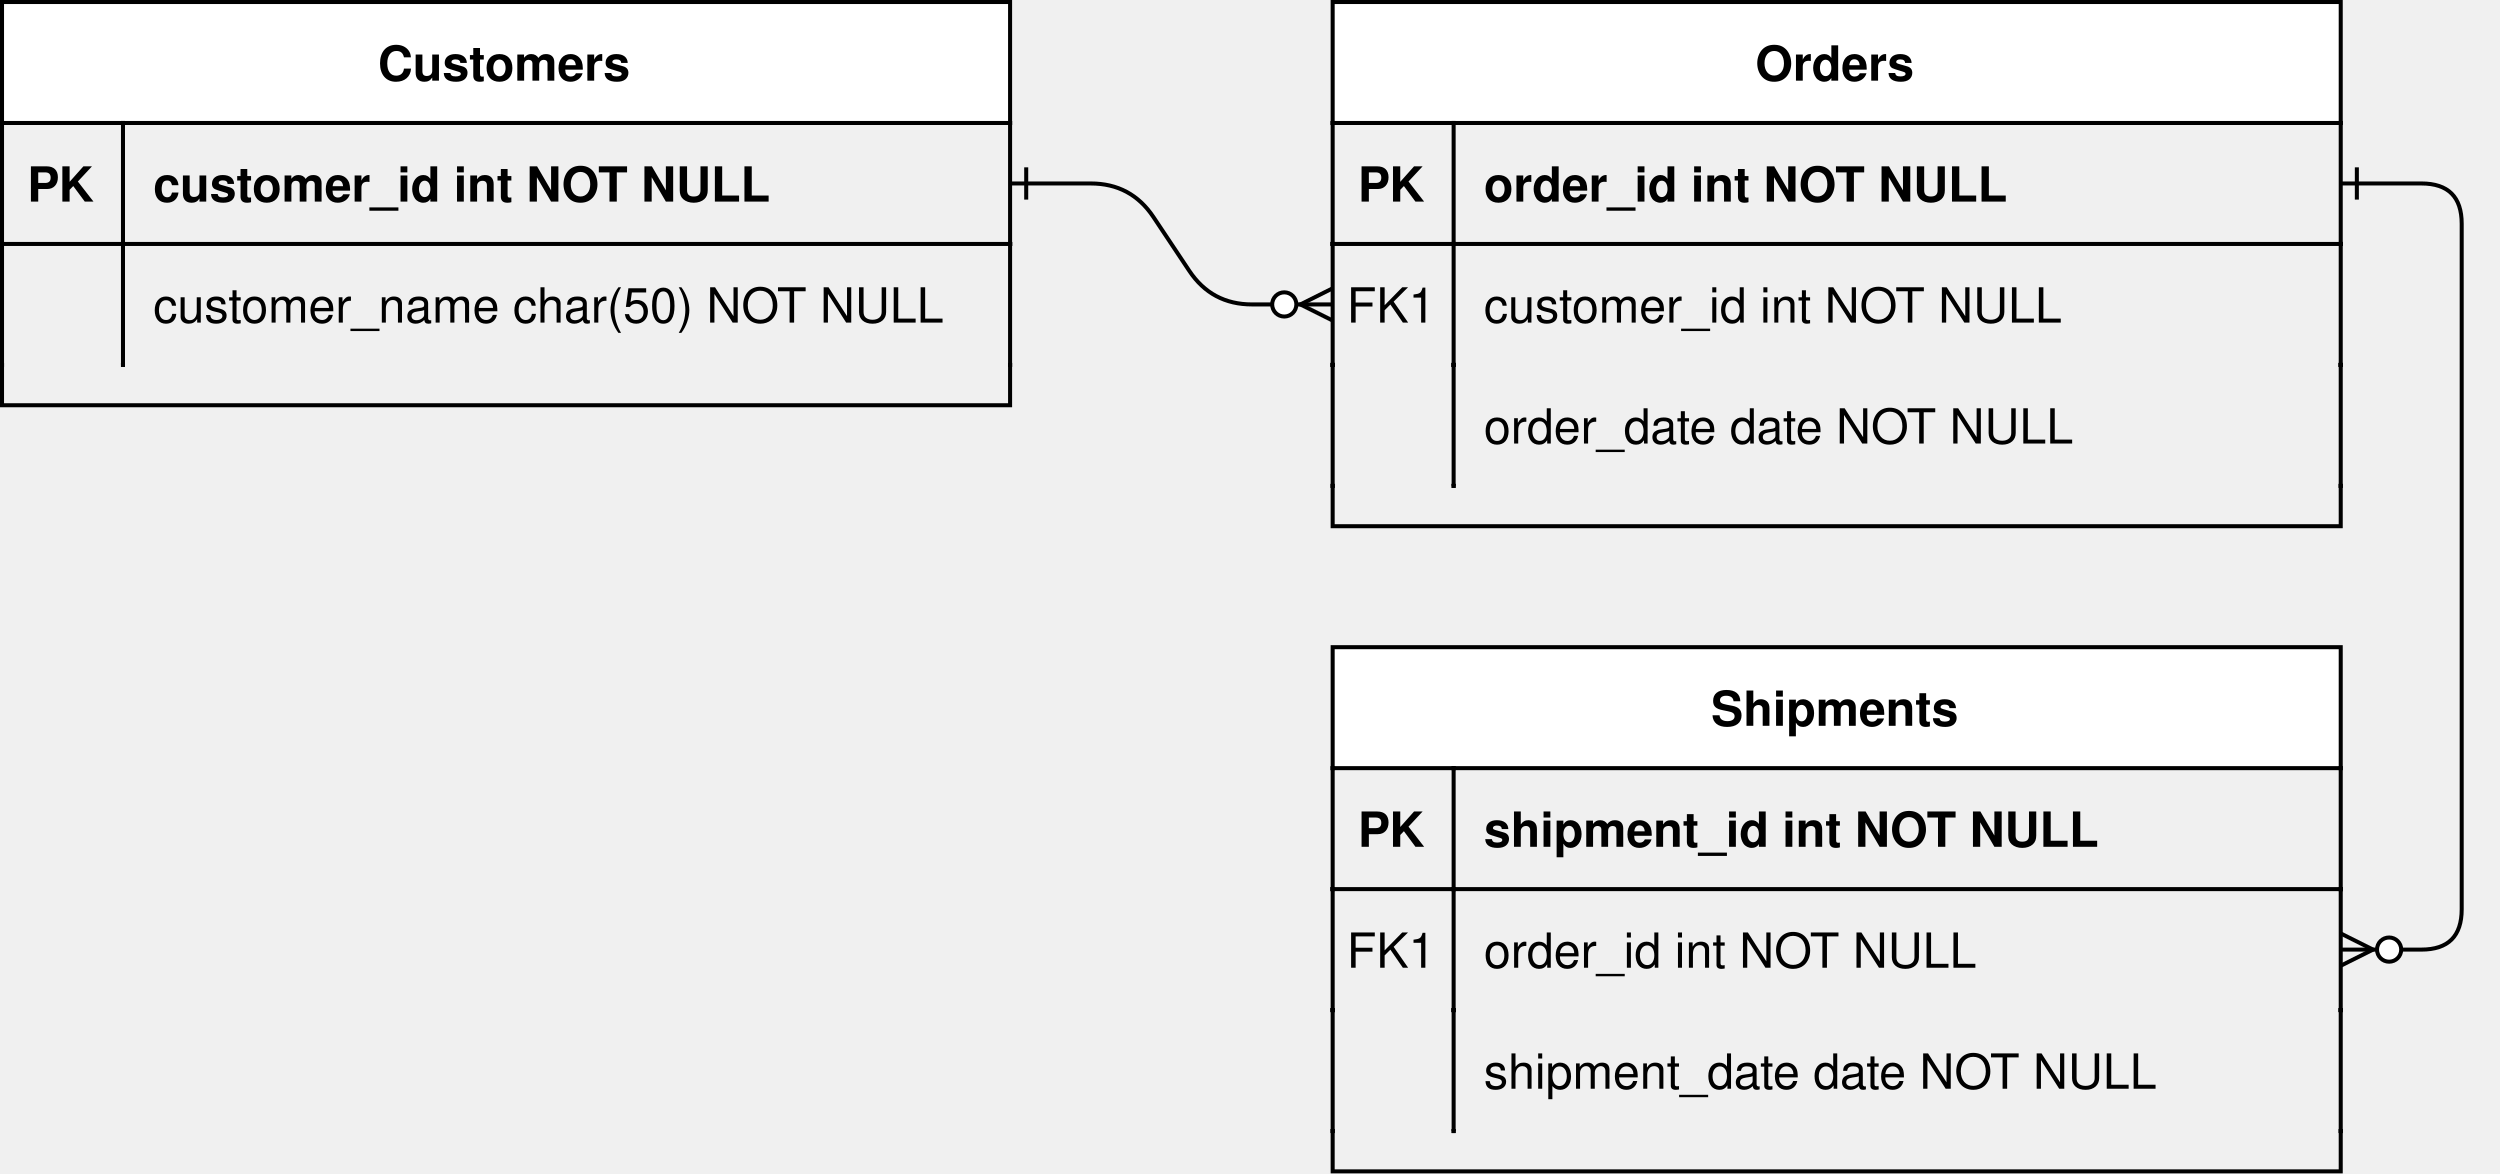
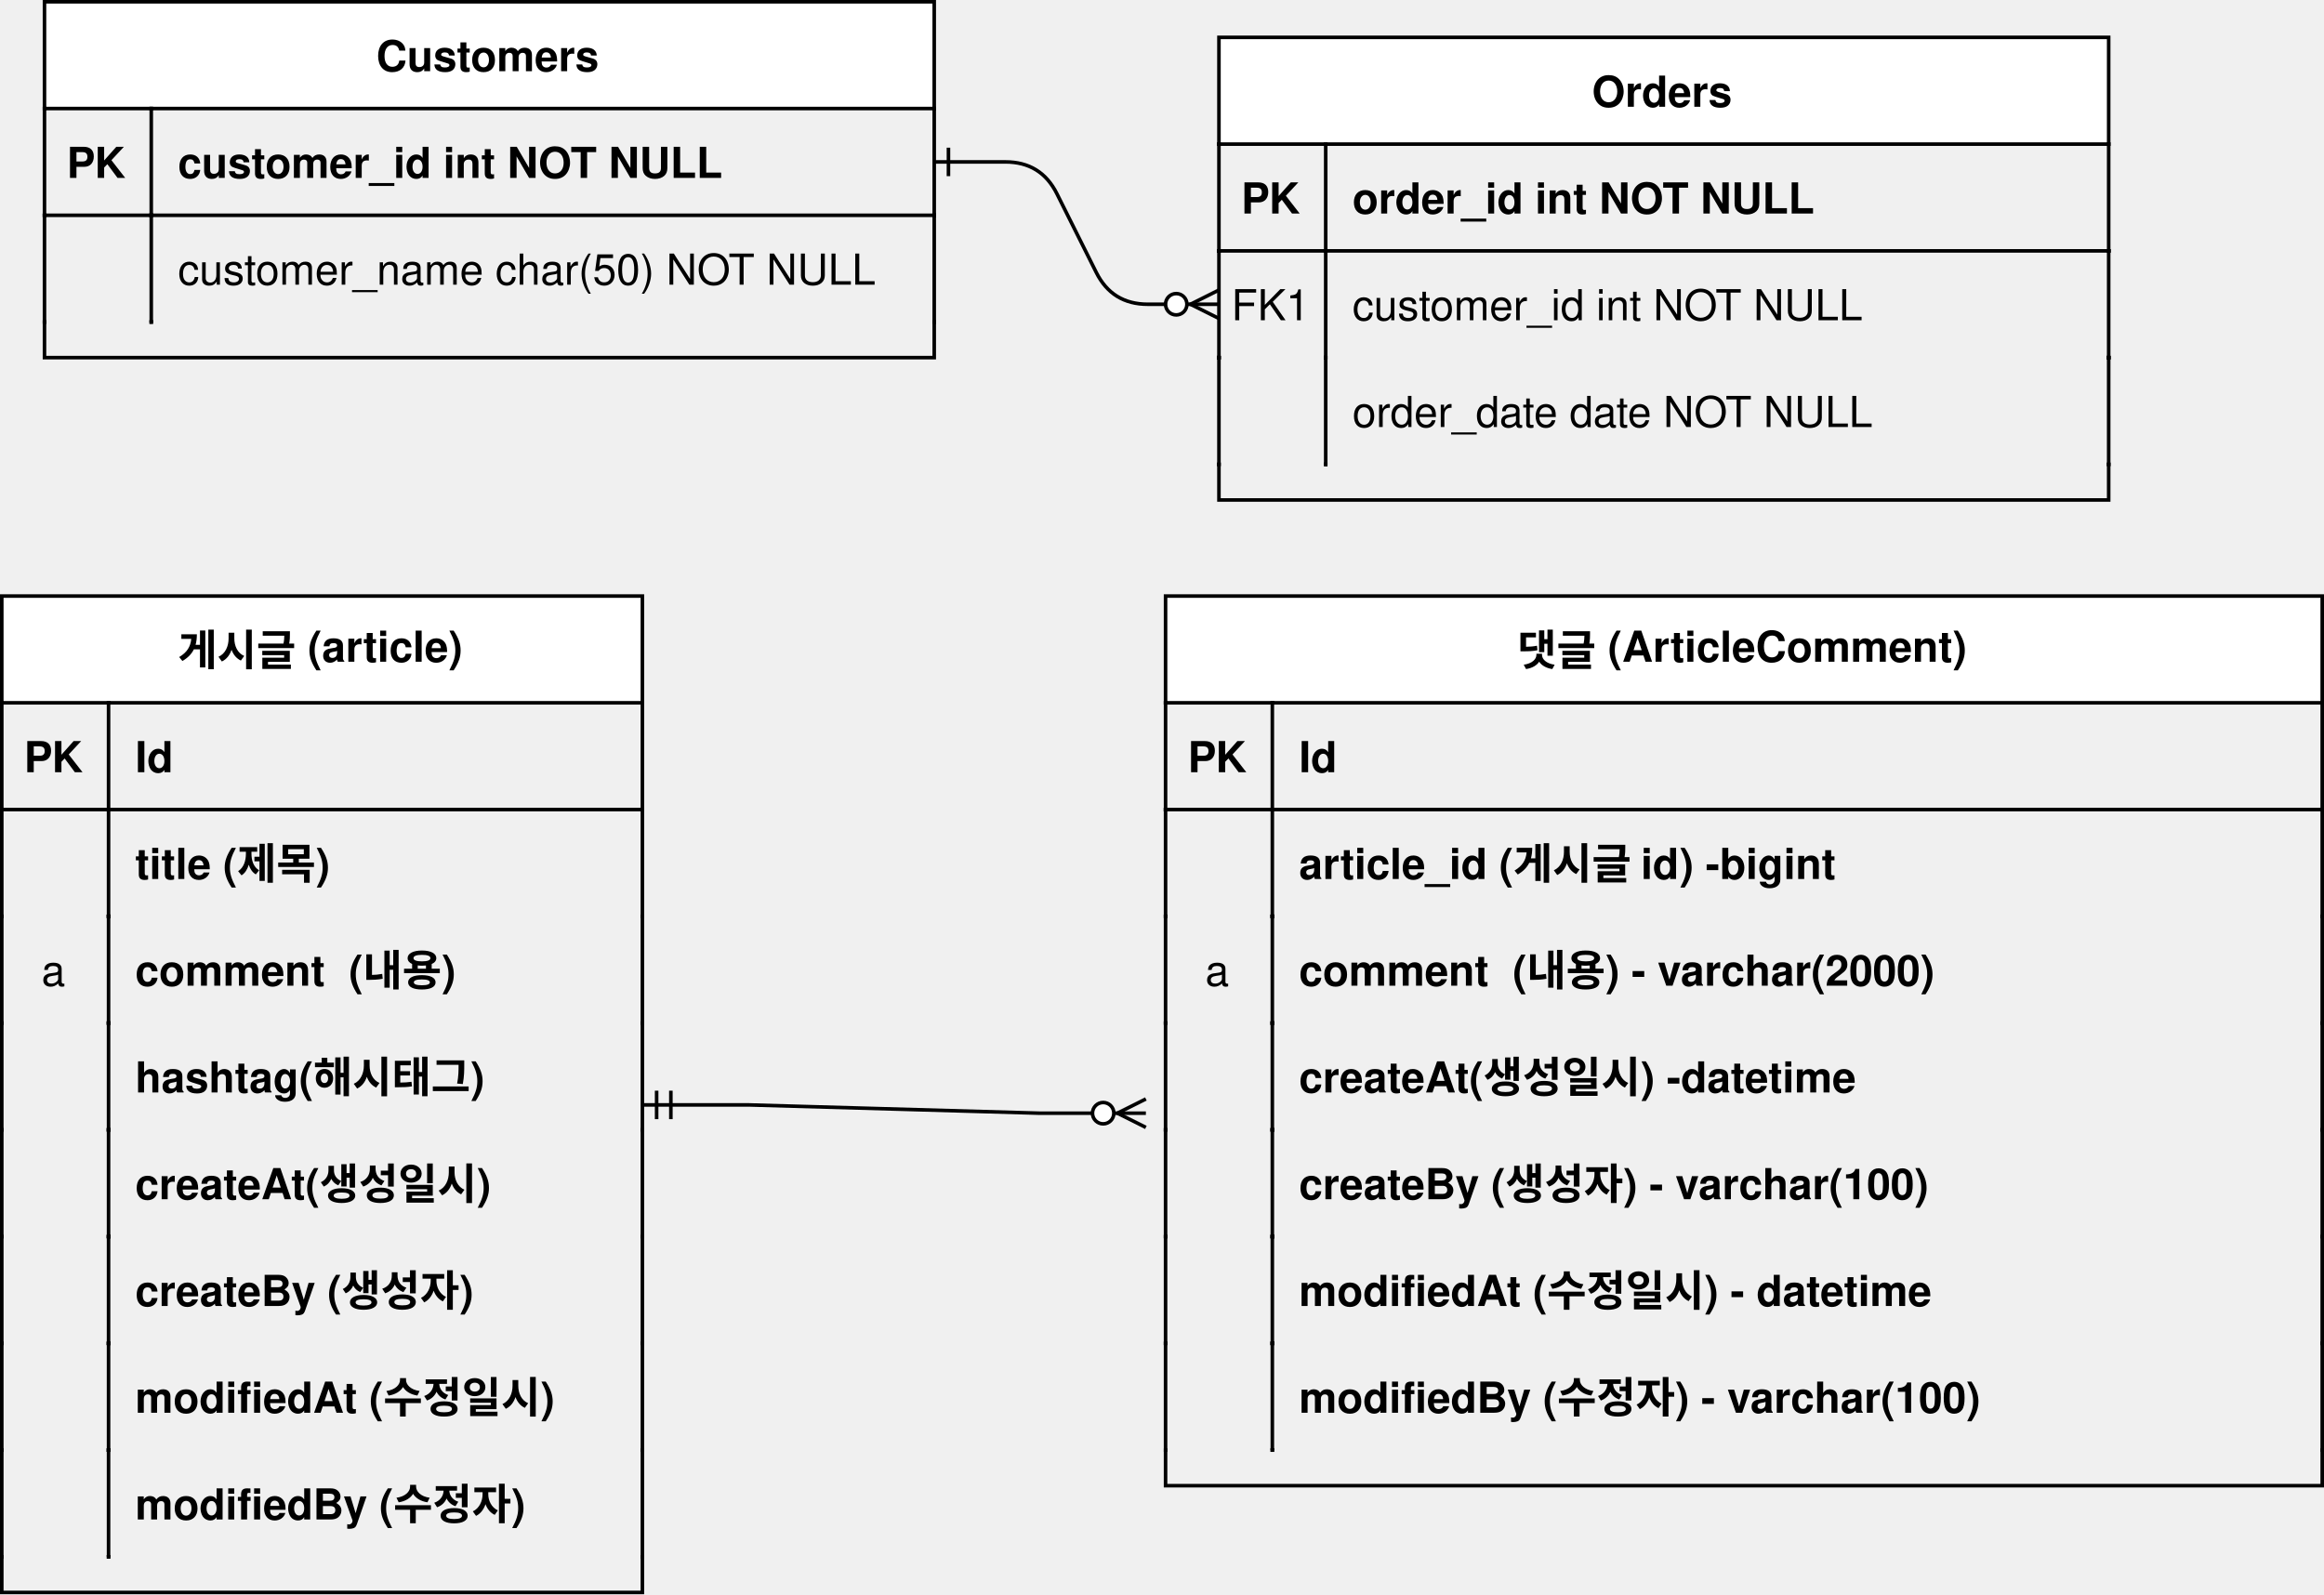
- <svg xmlns="http://www.w3.org/2000/svg" version="1.1" width="620px" height="291px" viewBox="-0.5 -0.5 620 291" content="&lt;mxfile host=&quot;app.diagrams.net&quot; modified=&quot;2022-08-29T13:04:10.360Z&quot; agent=&quot;5.0 (Windows NT 10.0; Win64; x64) AppleWebKit/537.36 (KHTML, like Gecko) Chrome/104.0.511.102 Safari/537.36 Edg/104.0.129.70&quot; etag=&quot;RLsiompSSacYBNjcH6AE&quot; version=&quot;20.2.7&quot; type=&quot;github&quot;&gt;&lt;diagram id=&quot;R2lEEEUBdFMjLlhIrx00&quot; name=&quot;Page-1&quot;&gt;7Vttb5s6GP01SHcfVoEJSfuxYckmLbmr2m77eOWCA9YIRsZ526+fDTaEOGlhd2m8JlLUwMMTg59zfGyfJpbrz9cfKcziKQlRYgE7XFvuBwsABwCXv4nIpowMbgZlIKI4lEl14AH/RDJoy+gChyhvJDJCEoazZjAgaYoC1ohBSsmqmTYjSfOuGYyQFngIYKJHv+OQxWX02rPr+CeEo1jd2bHllTlUyTKQxzAkq0YIrdmYpEw+4h2ic5iilPErU0h/IGp5o5gx0dNbC4z5ayayryJCogTBDOdXAZnzcJDzlPEMznEiyrzV0FA2xG/njizXp4Sw8mi+9lEisFIwlM80PnC1qgMV7bb4gP9+uZn8sFn6aeV+Y9NpdDd4ei9bWcJkIesra8M2quAo5PWXp/xWmG3uUQIZJumovjJEaXgr0OVJo/ufiJJHMoUp7/wwZ5Cy+hpJZfoY88dzPzgqRZ7b/FzvmnzOnCxogJ7pD+hJSkIaIfZMYl8CHjbYJiv3EZE5YnTDE1Y1xyomxdv8UkFaFGXZZCmUTIqqBqt73BFcEEsOTLcn21HDUlFSNVF2XX5qG+adhno7DfV3GypLozXED7Y6XocKFnVhFHhjlHJbMsoZGEapnt1kgnP9u5TqNxsCtveqlNIZ9YWGiOYar7iiZ+KQwaeCQQUJ5BTmChbwSYlBnHL9LVkSkCSBWY6L9DIS4yScwA1ZMNWQOhvO8BqF9+UMJnI5/ya8sVxSTMwFitXiMkxwlPLjgFNO3HFIUc6fZQJzJjMOknKJKEPrZ1mksPF2QFbDfYtlwNvHMtc+TKgGgl3hcl8WAAUU7zrDMLnnCwWYRgVmTUhEXUNKskc1+kQgE0RDdLRE5VRdFJ8PdZ8kRCCbloJQpBWd84b8xbvr21ee5fEH8Pm5U5/zl0inzCdpzijEBRyIA7VCAqwhI5m8T4Jm6jGoLKY4fiKM8Zn/EKzP0vplrCW2bktoj4ZsT0P27nMXbAnv6ywpVDvGYYjSckiKdSKs8d4D5d76VzXfBWN3ILbEw22NxxYA7mvW39PqT4QQ/sc/5APr1i5V+98vj+Lv18nEqpa6JsGjdLHMHeYZDHAaTcpP9nfw846B39o6OJ7Aa+LZP2el3L8q+zNK2T+1Ug40ZMefnS7gvtJYbAlAvzUAp5LGa63gwSLnfS7VEeyRRuOweFEX/zhYpujgzUUHj6ODN6fWQeUa/ia0ZqngTevyn0oFHd3PK1eIIWSIx+XbWchge7RMkUFH3zk/xDibF6J18To0rwNct5S343kdjr4lPqOpq8Pm2mm/OzPF7XD07fZbsjsq6ho8nekb5FwK4sXz6AqiMbOcvjc+I8nssNzsLpkntz0cfRv+V/seFVcN1kh981yZwmdle3TAyhQpBP9vd3yRQoOdD6BvxQ0cfC3rXxHVXB1U5d23VjxD96MDYsaooW5/+NLDv9gf1tZXOzp/1cM+GmQX+6PlcPz77A/wtu0PYL79AXT746V/ap6T99EBQWOmuIv3cSy9PLn3AXTvw8DB2Lb+5hsfQDc+KnVM4Vys9IMY0n88+93ZLPpNskD4af3jlvKr4PUvktzRLw==&lt;/diagram&gt;&lt;/mxfile&gt;" resource="https://app.diagrams.net/?libs=general;er#Hvalleymoomin%2Ffastcampus-project-board%2Fmain%2Fproject-board-erd.svg">
+ <svg xmlns="http://www.w3.org/2000/svg" version="1.1" width="653px" height="448px" viewBox="-0.5 -0.5 653 448" content="&lt;mxfile host=&quot;app.diagrams.net&quot; modified=&quot;2022-08-30T00:22:17.618Z&quot; agent=&quot;5.0 (Windows NT 10.0; Win64; x64) AppleWebKit/537.36 (KHTML, like Gecko) Chrome/104.0.511.102 Safari/537.36 Edg/104.0.129.70&quot; etag=&quot;BUxOn5mD8bpE_d9RWZsM&quot; version=&quot;20.2.7&quot; type=&quot;github&quot;&gt;&lt;diagram id=&quot;R2lEEEUBdFMjLlhIrx00&quot; name=&quot;Page-1&quot;&gt;7V1dc9o4FP01nsk+JOPPYB4xkHanyTZN0+3u046CBXhqLEZWEsivX8mS+JINdgOGIM9kWiwL2brn6B7fa0kYTncy+4TBdHyHQhgbthnODKdn2HbLt+m/rGDOCzyzxQtGOAp5kbUs+B69QVFoitLnKITpWkWCUEyi6XrhACUJHJC1MoAxel2vNkTx+lWnYASVgu8DEKulP6OQjHmp75nL8s8wGo3llS1TnJkAWVkUpGMQote1IjgjNygh4hbvIZ6ABCaEnrkD+BfEhtcfE8J62jHsG/o3ZLWvRgiNYgimUXo1QBNaPEhplZshmEQxM/NKQ4FoiF7O6RtOFyNE+KfJrAtjBpWEgd/TTcHZhR0wa7fEF7qXL/PbXyZJPr86f5O7u9F96+lStPIC4mdhX2EbMpcGhyG1vzikl4rI/AHGgEQo6S/PBDAJOwxdWqn/8AYxekR3IKGdD1ICMFmeQ4mofhPR23N6lqwijk16rHZN3GeKnvEAbumP7QpKAjyCZEvFawF4uMY2YblPEE0gwXNa4XXJsQWTxqv8koU4M8rLOkuBYNJo0eDiGvcoyoglxqXjinbEsGxJSsomeNfFt1Zh3mjI3WjoerMhbhqlIfphpePLooxFFRhlK4z6ikOIU4VXdPhN2UcCnjIGZSQQ/sZhLKAehIAooYOFs2SA4hhM0yirzkvGURzegjl6JrIheRQMoxkMH7i7YXUp/25pY6mgGBu4ktXsNIijUUI/Dyjl2BUDDFN6L7cgJaJGISlfICZwtpVFEhtvHRtLYrPCMtvLY5ljFhNqDcGqcDm7HYAEinadRCB+oF4dJKMMs3VImF1DjKaPcvCxgikjGsT9F8j9amZ8OtS7KEYM2YQ7hKxa1jkvoH+0u13zyjM8egNdemwtj+kfq45JFyUpwSDK4IAUqFfIwAoImorrxHAobwMLY7LPT4gQ6qaLYN1K691YC2ydktAeDFlXQfb+SxVsEe3rMM689jgKQ5jwIclEHSzxzoEy1/4Lm2+CsTkQS+LhlMZjBQCnTvt7iv0Rc4T/0S91baNjcq/919dH9u+P21tj8VxySvBIv8jrBukUDKJkdMu/eb2Bn3cI/GZG4Xiy68TzWmdPmf9Uth9PeX1sT9lSkL35YlUBt6axWBKA69IAHMs1+orBB88p7TP3jnaOazw5LHb6xb2DdSp+sN34wcP4wfax/aBM8fwmtKflBdulzX8sL2ipyRf+hBgCAlmGjv+nhRssj9apuEFbjZy7QsSaXIexktuQuQ6rpHtbZNT2D5kaEmskXVWSHeWjs1PJdthquH1O6Y4FdQ8qZ6KxpVkqtwZiSv+ECleAnpMwVWDdR4JZDcR3RQ86JVYqMGWPUrqdOaWaq4M6aqSvkQBUiV0qC8DRkzi2mlQ4wVFf1v6t0vY/e3ev5hsW7j4BE3bTgzHAF575hy7BUgV2nLOL7316db95ccf6OSQ/W1/Qj299L+99Zr9jBLbhd41+1/ADo93NSnzDN/mLmAtGiEEM/yikzMcK2xRa5ERyxWGbKfyo8Ot2q6VQx/JzsLb9PXj2XEgrRG2ZfR/YQA7GCEdvDB45qWQVvOz4NZrEIIGfIQg3igKUzY4qGPRlHwOOEeCtcsYsRYfiUVQl2MulxD60Pvf23hvr1RDX5UnK7+Phnr3253ZbjfT+DI+Mc+WwrRYiFMu8VfUhfDsxSjVXAzMqBHJaa4L5LrZtl4GckK9eGXhfxHcA5wDDSLa3fw1o6akBavhHIpLd6wV7oO+Y2QN9YHQ6Rqdd/Ah/IuqQR4n1R4d980M7abAqTNRqtOFA2pAzl6FebbDUJwRwzurAWa+fPFg5c8nQZMKMlSV3uE4Ehm8bgcsEo627ThQxRT+hqDDdqRGKAwlF3hKYmpWixBq4cxIKU1OhsBWYxyAdEzCi+tAz2p7QB/GGoGf4jnxV0DICX2vFKKCMfopRYbVcoxiHUgzv6Irx3nmEH0wxCvA4e8VQXzMNMKSX7JAs9cQEopd9cA06jlhs0TOC5WtmrSWjgDP6SUaF5TKNZBxKMvxjS4aMcnSRjLaekmGrsSSXjGBuiBcWOarRN9qm1mJRwBbtxEI6hUYsjigWds5CpZrF4r2bsnwsseC901As1DBygsJoGMGwQxZy4RttX77o9pogowxx9NMNNVJtdKN23XCPrhvv3aLmg+mGp6luqFMbpG6shBmqbugeZhTxRT+5yJk4yaZIUI44y7UxlEgdvjCmyydUNOtj6BnXEVq7ZX2MI/V4bX2MdzC336QYy6l/aQpsGTWF8p/jPnJ5cDD1lw3rsyrG1jTL6KhZRt3XxRRRYcv613bFwbmdGqWaq4MbTQqxjlBwhxjkLI2pWQz0SiE6mqYQHTWFKBaz861wLrYtfmdtsz0TLp+ikdwM/oQF5ICRYRF99FOPJpF4AuqRs3imZvVQE4lnvXjG0TST6KiZxHKLZ8zL7Fs423nHNk2t84pF7NFOPdwKKyka9TiUeuStqKlXPtwKMegZqId7/juz5fdbjTGrzo82L9km1yRi27hpqx9F/NFPP5qdvk5BP3LW19SsHxWi0HPQD01393JzNnIuPVl6LQKx9A5Aigikn4A024KdgoDkrLapWUD02hnM1XRrMFed+PJbE6gzLWkCkUIeaacj8gm40ZFj6kjeQpx6dcTTa2sYr2Cfj3PXEU/NV1aZUN2EIrsppJ+ElJiAA8MRlDanZo3I/AHGgEQo6S/PcGS4hlg2UxkyicXwh0nYwTgDsv/wBjF6RHcgmUvlWZ6bgCT8mlEJsx5DqT70qnj+Dz24NK9MqyVL/mWnr3waV4qC3mz1C7356tE9xPSxKZtxvaIHrG+F1BFFROpX4QPJ7sz64tficn9CDmf2fFm/ky2kukf8x6MEXW1//ccQXHuDSCl6xgMovrUkkdKQs9GQs9kQN4XS0G420kOMEFmtjsF0fIdCyGr8Dw==&lt;/diagram&gt;&lt;/mxfile&gt;" resource="https://app.diagrams.net/#Hvalleymoomin%2Ffastcampus-project-board%2Fmain%2Fproject-board-erd.svg">
  <defs>
-     <clipPath id="mx-clip-330-30-30-30-0">
-       <rect x="330" y="30" width="30" height="30" />
-     </clipPath>
-     <clipPath id="mx-clip-366-30-214-30-0">
-       <rect x="366" y="30" width="214" height="30" />
-     </clipPath>
-     <clipPath id="mx-clip-330-60-30-30-0">
-       <rect x="330" y="60" width="30" height="30" />
-     </clipPath>
-     <clipPath id="mx-clip-366-60-214-30-0">
-       <rect x="366" y="60" width="214" height="30" />
-     </clipPath>
-     <clipPath id="mx-clip-366-90-214-30-0">
-       <rect x="366" y="90" width="214" height="30" />
-     </clipPath>
-     <clipPath id="mx-clip-330-190-30-30-0">
-       <rect x="330" y="190" width="30" height="30" />
-     </clipPath>
-     <clipPath id="mx-clip-366-190-214-30-0">
-       <rect x="366" y="190" width="214" height="30" />
-     </clipPath>
-     <clipPath id="mx-clip-330-220-30-30-0">
-       <rect x="330" y="220" width="30" height="30" />
-     </clipPath>
-     <clipPath id="mx-clip-366-220-214-30-0">
-       <rect x="366" y="220" width="214" height="30" />
-     </clipPath>
-     <clipPath id="mx-clip-366-250-214-30-0">
-       <rect x="366" y="250" width="214" height="30" />
-     </clipPath>
-     <clipPath id="mx-clip-0-30-30-30-0">
-       <rect x="0" y="30" width="30" height="30" />
-     </clipPath>
-     <clipPath id="mx-clip-36-30-214-30-0">
-       <rect x="36" y="30" width="214" height="30" />
-     </clipPath>
-     <clipPath id="mx-clip-36-60-214-30-0">
-       <rect x="36" y="60" width="214" height="30" />
+     <clipPath id="mx-clip-342-40-30-30-0">
+       <rect x="342" y="40" width="30" height="30" />
+     </clipPath>
+     <clipPath id="mx-clip-378-40-214-30-0">
+       <rect x="378" y="40" width="214" height="30" />
+     </clipPath>
+     <clipPath id="mx-clip-342-70-30-30-0">
+       <rect x="342" y="70" width="30" height="30" />
+     </clipPath>
+     <clipPath id="mx-clip-378-70-214-30-0">
+       <rect x="378" y="70" width="214" height="30" />
+     </clipPath>
+     <clipPath id="mx-clip-378-100-214-30-0">
+       <rect x="378" y="100" width="214" height="30" />
+     </clipPath>
+     <clipPath id="mx-clip-12-30-30-30-0">
+       <rect x="12" y="30" width="30" height="30" />
+     </clipPath>
+     <clipPath id="mx-clip-48-30-214-30-0">
+       <rect x="48" y="30" width="214" height="30" />
+     </clipPath>
+     <clipPath id="mx-clip-48-60-214-30-0">
+       <rect x="48" y="60" width="214" height="30" />
+     </clipPath>
+     <clipPath id="mx-clip-0-197-30-30-0">
+       <rect x="0" y="197" width="30" height="30" />
+     </clipPath>
+     <clipPath id="mx-clip-36-197-144-30-0">
+       <rect x="36" y="197" width="144" height="30" />
+     </clipPath>
+     <clipPath id="mx-clip-36-227-144-30-0">
+       <rect x="36" y="227" width="144" height="30" />
+     </clipPath>
+     <clipPath id="mx-clip-0-257-30-30-0">
+       <rect x="0" y="257" width="30" height="30" />
+     </clipPath>
+     <clipPath id="mx-clip-36-257-144-30-0">
+       <rect x="36" y="257" width="144" height="30" />
+     </clipPath>
+     <clipPath id="mx-clip-36-287-144-30-0">
+       <rect x="36" y="287" width="144" height="30" />
+     </clipPath>
+     <clipPath id="mx-clip-36-317-144-30-0">
+       <rect x="36" y="317" width="144" height="30" />
+     </clipPath>
+     <clipPath id="mx-clip-36-347-144-30-0">
+       <rect x="36" y="347" width="144" height="30" />
+     </clipPath>
+     <clipPath id="mx-clip-36-377-144-30-0">
+       <rect x="36" y="377" width="144" height="30" />
+     </clipPath>
+     <clipPath id="mx-clip-36-407-144-30-0">
+       <rect x="36" y="407" width="144" height="30" />
+     </clipPath>
+     <clipPath id="mx-clip-327-197-30-30-0">
+       <rect x="327" y="197" width="30" height="30" />
+     </clipPath>
+     <clipPath id="mx-clip-363-197-289-30-0">
+       <rect x="363" y="197" width="289" height="30" />
+     </clipPath>
+     <clipPath id="mx-clip-363-227-289-30-0">
+       <rect x="363" y="227" width="289" height="30" />
+     </clipPath>
+     <clipPath id="mx-clip-327-257-30-30-0">
+       <rect x="327" y="257" width="30" height="30" />
+     </clipPath>
+     <clipPath id="mx-clip-363-257-289-30-0">
+       <rect x="363" y="257" width="289" height="30" />
+     </clipPath>
+     <clipPath id="mx-clip-363-287-289-30-0">
+       <rect x="363" y="287" width="289" height="30" />
+     </clipPath>
+     <clipPath id="mx-clip-363-317-289-30-0">
+       <rect x="363" y="317" width="289" height="30" />
+     </clipPath>
+     <clipPath id="mx-clip-363-347-289-30-0">
+       <rect x="363" y="347" width="289" height="30" />
+     </clipPath>
+     <clipPath id="mx-clip-363-377-289-30-0">
+       <rect x="363" y="377" width="289" height="30" />
    </clipPath>
  </defs>
  <g>
-     <path d="M 250 45 L 270 45 Q 280 45 285.55 53.32 L 294.45 66.68 Q 300 75 310 75 L 330 75" fill="none" stroke="rgb(0, 0, 0)" stroke-miterlimit="10" pointer-events="stroke" />
-     <path d="M 254 41 L 254 49" fill="none" stroke="rgb(0, 0, 0)" stroke-miterlimit="10" pointer-events="all" />
-     <ellipse cx="318" cy="75" rx="3" ry="3" fill="#ffffff" stroke="rgb(0, 0, 0)" pointer-events="all" />
-     <path d="M 330 71 L 322 75 L 330 79" fill="none" stroke="rgb(0, 0, 0)" stroke-miterlimit="10" pointer-events="all" />
-     <path d="M 580 45 L 600 45 Q 610 45 610 55 L 610 225 Q 610 235 600 235 L 580 235" fill="none" stroke="rgb(0, 0, 0)" stroke-miterlimit="10" pointer-events="stroke" />
-     <path d="M 584 41 L 584 49" fill="none" stroke="rgb(0, 0, 0)" stroke-miterlimit="10" pointer-events="all" />
-     <ellipse cx="592" cy="235" rx="3" ry="3" fill="#ffffff" stroke="rgb(0, 0, 0)" pointer-events="all" />
-     <path d="M 580 239 L 588 235 L 580 231" fill="none" stroke="rgb(0, 0, 0)" stroke-miterlimit="10" pointer-events="all" />
-     <path d="M 330 30 L 330 0 L 580 0 L 580 30" fill="rgb(255, 255, 255)" stroke="rgb(0, 0, 0)" stroke-miterlimit="10" pointer-events="all" />
-     <path d="M 330 30 L 330 130 L 580 130 L 580 30" fill="none" stroke="rgb(0, 0, 0)" stroke-miterlimit="10" pointer-events="none" />
-     <path d="M 330 30 L 580 30" fill="none" stroke="rgb(0, 0, 0)" stroke-miterlimit="10" pointer-events="none" />
-     <path d="M 360 30 L 360 60 L 360 90 L 360 120" fill="none" stroke="rgb(0, 0, 0)" stroke-miterlimit="10" pointer-events="none" />
-     <g fill="rgb(0, 0, 0)" font-family="Helvetica" font-weight="bold" pointer-events="none" text-anchor="middle" font-size="12px">
-       <text x="454.5" y="19.5">Orders</text>
-     </g>
-     <path d="M 330 30 M 580 30 M 580 60 L 330 60" fill="none" stroke="rgb(0, 0, 0)" stroke-linecap="square" stroke-miterlimit="10" pointer-events="none" />
-     <path d="M 330 30 M 360 30 M 360 60 M 330 60" fill="none" stroke="rgb(0, 0, 0)" stroke-linecap="square" stroke-miterlimit="10" pointer-events="none" />
-     <g fill="rgb(0, 0, 0)" font-family="Helvetica" font-weight="bold" pointer-events="none" clip-path="url(#mx-clip-330-30-30-30-0)" text-anchor="middle" font-size="12px">
-       <text x="344.5" y="49.5">PK</text>
-     </g>
-     <path d="M 360 30 M 580 30 M 580 60 M 360 60" fill="none" stroke="rgb(0, 0, 0)" stroke-linecap="square" stroke-miterlimit="10" pointer-events="none" />
-     <g fill="rgb(0, 0, 0)" font-family="Helvetica" font-weight="bold" text-decoration="underline" pointer-events="none" clip-path="url(#mx-clip-366-30-214-30-0)" font-size="12px">
-       <text x="367.5" y="49.5">order_id int NOT NULL </text>
-     </g>
-     <path d="M 330 60 M 580 60 M 580 90 M 330 90" fill="none" stroke="rgb(0, 0, 0)" stroke-linecap="square" stroke-miterlimit="10" pointer-events="none" />
-     <path d="M 330 60 M 360 60 M 360 90 M 330 90" fill="none" stroke="rgb(0, 0, 0)" stroke-linecap="square" stroke-miterlimit="10" pointer-events="none" />
-     <g fill="rgb(0, 0, 0)" font-family="Helvetica" pointer-events="none" clip-path="url(#mx-clip-330-60-30-30-0)" text-anchor="middle" font-size="12px">
-       <text x="344.5" y="79.5">FK1</text>
-     </g>
-     <path d="M 360 60 M 580 60 M 580 90 M 360 90" fill="none" stroke="rgb(0, 0, 0)" stroke-linecap="square" stroke-miterlimit="10" pointer-events="none" />
-     <g fill="rgb(0, 0, 0)" font-family="Helvetica" pointer-events="none" clip-path="url(#mx-clip-366-60-214-30-0)" font-size="12px">
-       <text x="367.5" y="79.5">customer_id int NOT NULL</text>
-     </g>
-     <path d="M 330 90 M 580 90 M 580 120 M 330 120" fill="none" stroke="rgb(0, 0, 0)" stroke-linecap="square" stroke-miterlimit="10" pointer-events="none" />
-     <path d="M 330 90 M 360 90 M 360 120 M 330 120" fill="none" stroke="rgb(0, 0, 0)" stroke-linecap="square" stroke-miterlimit="10" pointer-events="none" />
-     <path d="M 360 90 M 580 90 M 580 120 M 360 120" fill="none" stroke="rgb(0, 0, 0)" stroke-linecap="square" stroke-miterlimit="10" pointer-events="none" />
-     <g fill="rgb(0, 0, 0)" font-family="Helvetica" pointer-events="none" clip-path="url(#mx-clip-366-90-214-30-0)" font-size="12px">
-       <text x="367.5" y="109.5">order_date date NOT NULL</text>
-     </g>
-     <path d="M 330 190 L 330 160 L 580 160 L 580 190" fill="rgb(255, 255, 255)" stroke="rgb(0, 0, 0)" stroke-miterlimit="10" pointer-events="none" />
-     <path d="M 330 190 L 330 290 L 580 290 L 580 190" fill="none" stroke="rgb(0, 0, 0)" stroke-miterlimit="10" pointer-events="none" />
-     <path d="M 330 190 L 580 190" fill="none" stroke="rgb(0, 0, 0)" stroke-miterlimit="10" pointer-events="none" />
-     <path d="M 360 190 L 360 220 L 360 250 L 360 280" fill="none" stroke="rgb(0, 0, 0)" stroke-miterlimit="10" pointer-events="none" />
-     <g fill="rgb(0, 0, 0)" font-family="Helvetica" font-weight="bold" pointer-events="none" text-anchor="middle" font-size="12px">
-       <text x="454.5" y="179.5">Shipments</text>
-     </g>
-     <path d="M 330 190 M 580 190 M 580 220 L 330 220" fill="none" stroke="rgb(0, 0, 0)" stroke-linecap="square" stroke-miterlimit="10" pointer-events="none" />
-     <path d="M 330 190 M 360 190 M 360 220 M 330 220" fill="none" stroke="rgb(0, 0, 0)" stroke-linecap="square" stroke-miterlimit="10" pointer-events="none" />
-     <g fill="rgb(0, 0, 0)" font-family="Helvetica" font-weight="bold" pointer-events="none" clip-path="url(#mx-clip-330-190-30-30-0)" text-anchor="middle" font-size="12px">
-       <text x="344.5" y="209.5">PK</text>
-     </g>
-     <path d="M 360 190 M 580 190 M 580 220 M 360 220" fill="none" stroke="rgb(0, 0, 0)" stroke-linecap="square" stroke-miterlimit="10" pointer-events="none" />
-     <g fill="rgb(0, 0, 0)" font-family="Helvetica" font-weight="bold" text-decoration="underline" pointer-events="none" clip-path="url(#mx-clip-366-190-214-30-0)" font-size="12px">
-       <text x="367.5" y="209.5">shipment_id int NOT NULL </text>
-     </g>
-     <path d="M 330 220 M 580 220 M 580 250 M 330 250" fill="none" stroke="rgb(0, 0, 0)" stroke-linecap="square" stroke-miterlimit="10" pointer-events="none" />
-     <path d="M 330 220 M 360 220 M 360 250 M 330 250" fill="none" stroke="rgb(0, 0, 0)" stroke-linecap="square" stroke-miterlimit="10" pointer-events="none" />
-     <g fill="rgb(0, 0, 0)" font-family="Helvetica" pointer-events="none" clip-path="url(#mx-clip-330-220-30-30-0)" text-anchor="middle" font-size="12px">
-       <text x="344.5" y="239.5">FK1</text>
-     </g>
-     <path d="M 360 220 M 580 220 M 580 250 M 360 250" fill="none" stroke="rgb(0, 0, 0)" stroke-linecap="square" stroke-miterlimit="10" pointer-events="none" />
-     <g fill="rgb(0, 0, 0)" font-family="Helvetica" pointer-events="none" clip-path="url(#mx-clip-366-220-214-30-0)" font-size="12px">
-       <text x="367.5" y="239.5">order_id int NOT NULL</text>
-     </g>
-     <path d="M 330 250 M 580 250 M 580 280 M 330 280" fill="none" stroke="rgb(0, 0, 0)" stroke-linecap="square" stroke-miterlimit="10" pointer-events="none" />
-     <path d="M 330 250 M 360 250 M 360 280 M 330 280" fill="none" stroke="rgb(0, 0, 0)" stroke-linecap="square" stroke-miterlimit="10" pointer-events="none" />
-     <path d="M 360 250 M 580 250 M 580 280 M 360 280" fill="none" stroke="rgb(0, 0, 0)" stroke-linecap="square" stroke-miterlimit="10" pointer-events="none" />
-     <g fill="rgb(0, 0, 0)" font-family="Helvetica" pointer-events="none" clip-path="url(#mx-clip-366-250-214-30-0)" font-size="12px">
-       <text x="367.5" y="269.5">shipment_date date NOT NULL</text>
-     </g>
-     <path d="M 0 30 L 0 0 L 250 0 L 250 30" fill="rgb(255, 255, 255)" stroke="rgb(0, 0, 0)" stroke-miterlimit="10" pointer-events="none" />
-     <path d="M 0 30 L 0 100 L 250 100 L 250 30" fill="none" stroke="rgb(0, 0, 0)" stroke-miterlimit="10" pointer-events="none" />
-     <path d="M 0 30 L 250 30" fill="none" stroke="rgb(0, 0, 0)" stroke-miterlimit="10" pointer-events="none" />
-     <path d="M 30 30 L 30 60 L 30 90" fill="none" stroke="rgb(0, 0, 0)" stroke-miterlimit="10" pointer-events="none" />
-     <g fill="rgb(0, 0, 0)" font-family="Helvetica" font-weight="bold" pointer-events="none" text-anchor="middle" font-size="12px">
-       <text x="124.5" y="19.5">Customers</text>
-     </g>
-     <path d="M 0 30 M 250 30 M 250 60 L 0 60" fill="none" stroke="rgb(0, 0, 0)" stroke-linecap="square" stroke-miterlimit="10" pointer-events="none" />
-     <path d="M 0 30 M 30 30 M 30 60 M 0 60" fill="none" stroke="rgb(0, 0, 0)" stroke-linecap="square" stroke-miterlimit="10" pointer-events="none" />
-     <g fill="rgb(0, 0, 0)" font-family="Helvetica" font-weight="bold" pointer-events="none" clip-path="url(#mx-clip-0-30-30-30-0)" text-anchor="middle" font-size="12px">
-       <text x="14.5" y="49.5">PK</text>
-     </g>
-     <path d="M 30 30 M 250 30 M 250 60 M 30 60" fill="none" stroke="rgb(0, 0, 0)" stroke-linecap="square" stroke-miterlimit="10" pointer-events="none" />
-     <g fill="rgb(0, 0, 0)" font-family="Helvetica" font-weight="bold" text-decoration="underline" pointer-events="none" clip-path="url(#mx-clip-36-30-214-30-0)" font-size="12px">
-       <text x="37.5" y="49.5">customer_id int NOT NULL </text>
-     </g>
-     <path d="M 0 60 M 250 60 M 250 90 M 0 90" fill="none" stroke="rgb(0, 0, 0)" stroke-linecap="square" stroke-miterlimit="10" pointer-events="none" />
-     <path d="M 0 60 M 30 60 M 30 90 M 0 90" fill="none" stroke="rgb(0, 0, 0)" stroke-linecap="square" stroke-miterlimit="10" pointer-events="none" />
-     <path d="M 30 60 M 250 60 M 250 90 M 30 90" fill="none" stroke="rgb(0, 0, 0)" stroke-linecap="square" stroke-miterlimit="10" pointer-events="none" />
-     <g fill="rgb(0, 0, 0)" font-family="Helvetica" pointer-events="none" clip-path="url(#mx-clip-36-60-214-30-0)" font-size="12px">
-       <text x="37.5" y="79.5">customer_name char(50) NOT NULL</text>
-     </g>
+     <path d="M 262 45 L 282 45 Q 292 45 296.47 53.94 L 307.53 76.06 Q 312 85 322 85 L 342 85" fill="none" stroke="rgb(0, 0, 0)" stroke-miterlimit="10" pointer-events="stroke" />
+     <path d="M 266 41 L 266 49" fill="none" stroke="rgb(0, 0, 0)" stroke-miterlimit="10" pointer-events="all" />
+     <ellipse cx="330" cy="85" rx="3" ry="3" fill="#ffffff" stroke="rgb(0, 0, 0)" pointer-events="all" />
+     <path d="M 342 81 L 334 85 L 342 89" fill="none" stroke="rgb(0, 0, 0)" stroke-miterlimit="10" pointer-events="all" />
+     <path d="M 342 40 L 342 10 L 592 10 L 592 40" fill="rgb(255, 255, 255)" stroke="rgb(0, 0, 0)" stroke-miterlimit="10" pointer-events="all" />
+     <path d="M 342 40 L 342 140 L 592 140 L 592 40" fill="none" stroke="rgb(0, 0, 0)" stroke-miterlimit="10" pointer-events="none" />
+     <path d="M 342 40 L 592 40" fill="none" stroke="rgb(0, 0, 0)" stroke-miterlimit="10" pointer-events="none" />
+     <path d="M 372 40 L 372 70 L 372 100 L 372 130" fill="none" stroke="rgb(0, 0, 0)" stroke-miterlimit="10" pointer-events="none" />
+     <g fill="rgb(0, 0, 0)" font-family="Helvetica" font-weight="bold" pointer-events="none" text-anchor="middle" font-size="12px">
+       <text x="466.5" y="29.5">Orders</text>
+     </g>
+     <path d="M 342 40 M 592 40 M 592 70 L 342 70" fill="none" stroke="rgb(0, 0, 0)" stroke-linecap="square" stroke-miterlimit="10" pointer-events="none" />
+     <path d="M 342 40 M 372 40 M 372 70 M 342 70" fill="none" stroke="rgb(0, 0, 0)" stroke-linecap="square" stroke-miterlimit="10" pointer-events="none" />
+     <g fill="rgb(0, 0, 0)" font-family="Helvetica" font-weight="bold" pointer-events="none" clip-path="url(#mx-clip-342-40-30-30-0)" text-anchor="middle" font-size="12px">
+       <text x="356.5" y="59.5">PK</text>
+     </g>
+     <path d="M 372 40 M 592 40 M 592 70 M 372 70" fill="none" stroke="rgb(0, 0, 0)" stroke-linecap="square" stroke-miterlimit="10" pointer-events="none" />
+     <g fill="rgb(0, 0, 0)" font-family="Helvetica" font-weight="bold" text-decoration="underline" pointer-events="none" clip-path="url(#mx-clip-378-40-214-30-0)" font-size="12px">
+       <text x="379.5" y="59.5">order_id int NOT NULL </text>
+     </g>
+     <path d="M 342 70 M 592 70 M 592 100 M 342 100" fill="none" stroke="rgb(0, 0, 0)" stroke-linecap="square" stroke-miterlimit="10" pointer-events="none" />
+     <path d="M 342 70 M 372 70 M 372 100 M 342 100" fill="none" stroke="rgb(0, 0, 0)" stroke-linecap="square" stroke-miterlimit="10" pointer-events="none" />
+     <g fill="rgb(0, 0, 0)" font-family="Helvetica" pointer-events="none" clip-path="url(#mx-clip-342-70-30-30-0)" text-anchor="middle" font-size="12px">
+       <text x="356.5" y="89.5">FK1</text>
+     </g>
+     <path d="M 372 70 M 592 70 M 592 100 M 372 100" fill="none" stroke="rgb(0, 0, 0)" stroke-linecap="square" stroke-miterlimit="10" pointer-events="none" />
+     <g fill="rgb(0, 0, 0)" font-family="Helvetica" pointer-events="none" clip-path="url(#mx-clip-378-70-214-30-0)" font-size="12px">
+       <text x="379.5" y="89.5">customer_id int NOT NULL</text>
+     </g>
+     <path d="M 342 100 M 592 100 M 592 130 M 342 130" fill="none" stroke="rgb(0, 0, 0)" stroke-linecap="square" stroke-miterlimit="10" pointer-events="none" />
+     <path d="M 342 100 M 372 100 M 372 130 M 342 130" fill="none" stroke="rgb(0, 0, 0)" stroke-linecap="square" stroke-miterlimit="10" pointer-events="none" />
+     <path d="M 372 100 M 592 100 M 592 130 M 372 130" fill="none" stroke="rgb(0, 0, 0)" stroke-linecap="square" stroke-miterlimit="10" pointer-events="none" />
+     <g fill="rgb(0, 0, 0)" font-family="Helvetica" pointer-events="none" clip-path="url(#mx-clip-378-100-214-30-0)" font-size="12px">
+       <text x="379.5" y="119.5">order_date date NOT NULL</text>
+     </g>
+     <path d="M 12 30 L 12 0 L 262 0 L 262 30" fill="rgb(255, 255, 255)" stroke="rgb(0, 0, 0)" stroke-miterlimit="10" pointer-events="none" />
+     <path d="M 12 30 L 12 100 L 262 100 L 262 30" fill="none" stroke="rgb(0, 0, 0)" stroke-miterlimit="10" pointer-events="none" />
+     <path d="M 12 30 L 262 30" fill="none" stroke="rgb(0, 0, 0)" stroke-miterlimit="10" pointer-events="none" />
+     <path d="M 42 30 L 42 60 L 42 90" fill="none" stroke="rgb(0, 0, 0)" stroke-miterlimit="10" pointer-events="none" />
+     <g fill="rgb(0, 0, 0)" font-family="Helvetica" font-weight="bold" pointer-events="none" text-anchor="middle" font-size="12px">
+       <text x="136.5" y="19.5">Customers</text>
+     </g>
+     <path d="M 12 30 M 262 30 M 262 60 L 12 60" fill="none" stroke="rgb(0, 0, 0)" stroke-linecap="square" stroke-miterlimit="10" pointer-events="none" />
+     <path d="M 12 30 M 42 30 M 42 60 M 12 60" fill="none" stroke="rgb(0, 0, 0)" stroke-linecap="square" stroke-miterlimit="10" pointer-events="none" />
+     <g fill="rgb(0, 0, 0)" font-family="Helvetica" font-weight="bold" pointer-events="none" clip-path="url(#mx-clip-12-30-30-30-0)" text-anchor="middle" font-size="12px">
+       <text x="26.5" y="49.5">PK</text>
+     </g>
+     <path d="M 42 30 M 262 30 M 262 60 M 42 60" fill="none" stroke="rgb(0, 0, 0)" stroke-linecap="square" stroke-miterlimit="10" pointer-events="none" />
+     <g fill="rgb(0, 0, 0)" font-family="Helvetica" font-weight="bold" text-decoration="underline" pointer-events="none" clip-path="url(#mx-clip-48-30-214-30-0)" font-size="12px">
+       <text x="49.5" y="49.5">customer_id int NOT NULL </text>
+     </g>
+     <path d="M 12 60 M 262 60 M 262 90 M 12 90" fill="none" stroke="rgb(0, 0, 0)" stroke-linecap="square" stroke-miterlimit="10" pointer-events="none" />
+     <path d="M 12 60 M 42 60 M 42 90 M 12 90" fill="none" stroke="rgb(0, 0, 0)" stroke-linecap="square" stroke-miterlimit="10" pointer-events="none" />
+     <path d="M 42 60 M 262 60 M 262 90 M 42 90" fill="none" stroke="rgb(0, 0, 0)" stroke-linecap="square" stroke-miterlimit="10" pointer-events="none" />
+     <g fill="rgb(0, 0, 0)" font-family="Helvetica" pointer-events="none" clip-path="url(#mx-clip-48-60-214-30-0)" font-size="12px">
+       <text x="49.5" y="79.5">customer_name char(50) NOT NULL</text>
+     </g>
+     <path d="M 0 197 L 0 167 L 180 167 L 180 197" fill="rgb(255, 255, 255)" stroke="rgb(0, 0, 0)" stroke-miterlimit="10" pointer-events="none" />
+     <path d="M 0 197 L 0 447 L 180 447 L 180 197" fill="none" stroke="rgb(0, 0, 0)" stroke-miterlimit="10" pointer-events="none" />
+     <path d="M 0 197 L 180 197" fill="none" stroke="rgb(0, 0, 0)" stroke-miterlimit="10" pointer-events="none" />
+     <path d="M 30 197 L 30 227 L 30 257 L 30 287 L 30 317 L 30 347 L 30 377 L 30 407 L 30 437" fill="none" stroke="rgb(0, 0, 0)" stroke-miterlimit="10" pointer-events="none" />
+     <g fill="rgb(0, 0, 0)" font-family="Helvetica" font-weight="bold" pointer-events="none" text-anchor="middle" font-size="12px">
+       <text x="89.5" y="186.5">게시글 (article)</text>
+     </g>
+     <path d="M 0 197 M 180 197 M 180 227 L 0 227" fill="none" stroke="rgb(0, 0, 0)" stroke-linecap="square" stroke-miterlimit="10" pointer-events="none" />
+     <path d="M 0 197 M 30 197 M 30 227 M 0 227" fill="none" stroke="rgb(0, 0, 0)" stroke-linecap="square" stroke-miterlimit="10" pointer-events="none" />
+     <g fill="rgb(0, 0, 0)" font-family="Helvetica" font-weight="bold" pointer-events="none" clip-path="url(#mx-clip-0-197-30-30-0)" text-anchor="middle" font-size="12px">
+       <text x="14.5" y="216.5">PK</text>
+     </g>
+     <path d="M 30 197 M 180 197 M 180 227 M 30 227" fill="none" stroke="rgb(0, 0, 0)" stroke-linecap="square" stroke-miterlimit="10" pointer-events="none" />
+     <g fill="rgb(0, 0, 0)" font-family="Helvetica" font-weight="bold" text-decoration="underline" pointer-events="none" clip-path="url(#mx-clip-36-197-144-30-0)" font-size="12px">
+       <text x="37.5" y="216.5">Id</text>
+     </g>
+     <path d="M 0 227 M 30 227 M 30 257 M 0 257" fill="none" stroke="rgb(0, 0, 0)" stroke-linecap="square" stroke-miterlimit="10" pointer-events="none" />
+     <path d="M 30 227 M 180 227 M 180 257 M 30 257" fill="none" stroke="rgb(0, 0, 0)" stroke-linecap="square" stroke-miterlimit="10" pointer-events="none" />
+     <g fill="rgb(0, 0, 0)" font-family="Helvetica" font-weight="bold" pointer-events="none" clip-path="url(#mx-clip-36-227-144-30-0)" font-size="12px">
+       <text x="37.5" y="246.5">title (제목)</text>
+     </g>
+     <path d="M 0 257 M 30 257 M 30 287 M 0 287" fill="none" stroke="rgb(0, 0, 0)" stroke-linecap="square" stroke-miterlimit="10" pointer-events="none" />
+     <g fill="rgb(0, 0, 0)" font-family="Helvetica" pointer-events="none" clip-path="url(#mx-clip-0-257-30-30-0)" text-anchor="middle" font-size="12px">
+       <text x="14.5" y="276.5">a</text>
+     </g>
+     <path d="M 30 257 M 180 257 M 180 287 M 30 287" fill="none" stroke="rgb(0, 0, 0)" stroke-linecap="square" stroke-miterlimit="10" pointer-events="none" />
+     <g fill="rgb(0, 0, 0)" font-family="Helvetica" font-weight="bold" pointer-events="none" clip-path="url(#mx-clip-36-257-144-30-0)" font-size="12px">
+       <text x="37.5" y="276.5">comment  (내용)</text>
+     </g>
+     <path d="M 0 287 M 30 287 M 30 317 M 0 317" fill="none" stroke="rgb(0, 0, 0)" stroke-linecap="square" stroke-miterlimit="10" pointer-events="none" />
+     <path d="M 30 287 M 180 287 M 180 317 M 30 317" fill="none" stroke="rgb(0, 0, 0)" stroke-linecap="square" stroke-miterlimit="10" pointer-events="none" />
+     <g fill="rgb(0, 0, 0)" font-family="Helvetica" font-weight="bold" pointer-events="none" clip-path="url(#mx-clip-36-287-144-30-0)" font-size="12px">
+       <text x="37.5" y="306.5">hashtag(해시태그)</text>
+     </g>
+     <path d="M 0 317 M 30 317 M 30 347 M 0 347" fill="none" stroke="rgb(0, 0, 0)" stroke-linecap="square" stroke-miterlimit="10" pointer-events="none" />
+     <path d="M 30 317 M 180 317 M 180 347 M 30 347" fill="none" stroke="rgb(0, 0, 0)" stroke-linecap="square" stroke-miterlimit="10" pointer-events="none" />
+     <g fill="rgb(0, 0, 0)" font-family="Helvetica" font-weight="bold" pointer-events="none" clip-path="url(#mx-clip-36-317-144-30-0)" font-size="12px">
+       <text x="37.5" y="336.5">createAt(생성일시)</text>
+     </g>
+     <path d="M 0 347 M 30 347 M 30 377 M 0 377" fill="none" stroke="rgb(0, 0, 0)" stroke-linecap="square" stroke-miterlimit="10" pointer-events="none" />
+     <path d="M 30 347 M 180 347 M 180 377 M 30 377" fill="none" stroke="rgb(0, 0, 0)" stroke-linecap="square" stroke-miterlimit="10" pointer-events="none" />
+     <g fill="rgb(0, 0, 0)" font-family="Helvetica" font-weight="bold" pointer-events="none" clip-path="url(#mx-clip-36-347-144-30-0)" font-size="12px">
+       <text x="37.5" y="366.5">createBy (생성자)</text>
+     </g>
+     <path d="M 0 377 M 30 377 M 30 407 M 0 407" fill="none" stroke="rgb(0, 0, 0)" stroke-linecap="square" stroke-miterlimit="10" pointer-events="none" />
+     <path d="M 30 377 M 180 377 M 180 407 M 30 407" fill="none" stroke="rgb(0, 0, 0)" stroke-linecap="square" stroke-miterlimit="10" pointer-events="none" />
+     <g fill="rgb(0, 0, 0)" font-family="Helvetica" font-weight="bold" pointer-events="none" clip-path="url(#mx-clip-36-377-144-30-0)" font-size="12px">
+       <text x="37.5" y="396.5">modifiedAt (수정일시)</text>
+     </g>
+     <path d="M 0 407 M 30 407 M 30 437 M 0 437" fill="none" stroke="rgb(0, 0, 0)" stroke-linecap="square" stroke-miterlimit="10" pointer-events="none" />
+     <path d="M 30 407 M 180 407 M 180 437 M 30 437" fill="none" stroke="rgb(0, 0, 0)" stroke-linecap="square" stroke-miterlimit="10" pointer-events="none" />
+     <g fill="rgb(0, 0, 0)" font-family="Helvetica" font-weight="bold" pointer-events="none" clip-path="url(#mx-clip-36-407-144-30-0)" font-size="12px">
+       <text x="37.5" y="426.5">modifiedBy (수정자)</text>
+     </g>
+     <path d="M 327 197 L 327 167 L 652 167 L 652 197" fill="rgb(255, 255, 255)" stroke="rgb(0, 0, 0)" stroke-miterlimit="10" pointer-events="none" />
+     <path d="M 327 197 L 327 417 L 652 417 L 652 197" fill="none" stroke="rgb(0, 0, 0)" stroke-miterlimit="10" pointer-events="none" />
+     <path d="M 327 197 L 652 197" fill="none" stroke="rgb(0, 0, 0)" stroke-miterlimit="10" pointer-events="none" />
+     <path d="M 357 197 L 357 227 L 357 257 L 357 287 L 357 317 L 357 347 L 357 377 L 357 407" fill="none" stroke="rgb(0, 0, 0)" stroke-miterlimit="10" pointer-events="none" />
+     <g fill="rgb(0, 0, 0)" font-family="Helvetica" font-weight="bold" pointer-events="none" text-anchor="middle" font-size="12px">
+       <text x="489" y="186.5">댓글 (ArticleComment)</text>
+     </g>
+     <path d="M 327 197 M 652 197 M 652 227 L 327 227" fill="none" stroke="rgb(0, 0, 0)" stroke-linecap="square" stroke-miterlimit="10" pointer-events="none" />
+     <path d="M 327 197 M 357 197 M 357 227 M 327 227" fill="none" stroke="rgb(0, 0, 0)" stroke-linecap="square" stroke-miterlimit="10" pointer-events="none" />
+     <g fill="rgb(0, 0, 0)" font-family="Helvetica" font-weight="bold" pointer-events="none" clip-path="url(#mx-clip-327-197-30-30-0)" text-anchor="middle" font-size="12px">
+       <text x="341.5" y="216.5">PK</text>
+     </g>
+     <path d="M 357 197 M 652 197 M 652 227 M 357 227" fill="none" stroke="rgb(0, 0, 0)" stroke-linecap="square" stroke-miterlimit="10" pointer-events="none" />
+     <g fill="rgb(0, 0, 0)" font-family="Helvetica" font-weight="bold" text-decoration="underline" pointer-events="none" clip-path="url(#mx-clip-363-197-289-30-0)" font-size="12px">
+       <text x="364.5" y="216.5">Id</text>
+     </g>
+     <path d="M 327 227 M 357 227 M 357 257 M 327 257" fill="none" stroke="rgb(0, 0, 0)" stroke-linecap="square" stroke-miterlimit="10" pointer-events="none" />
+     <path d="M 357 227 M 652 227 M 652 257 M 357 257" fill="none" stroke="rgb(0, 0, 0)" stroke-linecap="square" stroke-miterlimit="10" pointer-events="none" />
+     <g fill="rgb(0, 0, 0)" font-family="Helvetica" font-weight="bold" pointer-events="none" clip-path="url(#mx-clip-363-227-289-30-0)" font-size="12px">
+       <text x="364.5" y="246.5">article_id (게시글 id) -bigint</text>
+     </g>
+     <path d="M 327 257 M 357 257 M 357 287 M 327 287" fill="none" stroke="rgb(0, 0, 0)" stroke-linecap="square" stroke-miterlimit="10" pointer-events="none" />
+     <g fill="rgb(0, 0, 0)" font-family="Helvetica" pointer-events="none" clip-path="url(#mx-clip-327-257-30-30-0)" text-anchor="middle" font-size="12px">
+       <text x="341.5" y="276.5">a</text>
+     </g>
+     <path d="M 357 257 M 652 257 M 652 287 M 357 287" fill="none" stroke="rgb(0, 0, 0)" stroke-linecap="square" stroke-miterlimit="10" pointer-events="none" />
+     <g fill="rgb(0, 0, 0)" font-family="Helvetica" font-weight="bold" pointer-events="none" clip-path="url(#mx-clip-363-257-289-30-0)" font-size="12px">
+       <text x="364.5" y="276.5">comment  (내용) - varchar(2000)</text>
+     </g>
+     <path d="M 327 287 M 357 287 M 357 317 M 327 317" fill="none" stroke="rgb(0, 0, 0)" stroke-linecap="square" stroke-miterlimit="10" pointer-events="none" />
+     <path d="M 357 287 M 652 287 M 652 317 M 357 317" fill="none" stroke="rgb(0, 0, 0)" stroke-linecap="square" stroke-miterlimit="10" pointer-events="none" />
+     <g fill="rgb(0, 0, 0)" font-family="Helvetica" font-weight="bold" pointer-events="none" clip-path="url(#mx-clip-363-287-289-30-0)" font-size="12px">
+       <text x="364.5" y="306.5">createAt(생성일시) -datetime</text>
+     </g>
+     <path d="M 327 317 M 357 317 M 357 347 M 327 347" fill="none" stroke="rgb(0, 0, 0)" stroke-linecap="square" stroke-miterlimit="10" pointer-events="none" />
+     <path d="M 357 317 M 652 317 M 652 347 M 357 347" fill="none" stroke="rgb(0, 0, 0)" stroke-linecap="square" stroke-miterlimit="10" pointer-events="none" />
+     <g fill="rgb(0, 0, 0)" font-family="Helvetica" font-weight="bold" pointer-events="none" clip-path="url(#mx-clip-363-317-289-30-0)" font-size="12px">
+       <text x="364.5" y="336.5">createBy (생성자) - varchar(100)</text>
+     </g>
+     <path d="M 327 347 M 357 347 M 357 377 M 327 377" fill="none" stroke="rgb(0, 0, 0)" stroke-linecap="square" stroke-miterlimit="10" pointer-events="none" />
+     <path d="M 357 347 M 652 347 M 652 377 M 357 377" fill="none" stroke="rgb(0, 0, 0)" stroke-linecap="square" stroke-miterlimit="10" pointer-events="none" />
+     <g fill="rgb(0, 0, 0)" font-family="Helvetica" font-weight="bold" pointer-events="none" clip-path="url(#mx-clip-363-347-289-30-0)" font-size="12px">
+       <text x="364.5" y="366.5">modifiedAt (수정일시) - datetime</text>
+     </g>
+     <path d="M 327 377 M 357 377 M 357 407 M 327 407" fill="none" stroke="rgb(0, 0, 0)" stroke-linecap="square" stroke-miterlimit="10" pointer-events="none" />
+     <path d="M 357 377 M 652 377 M 652 407 M 357 407" fill="none" stroke="rgb(0, 0, 0)" stroke-linecap="square" stroke-miterlimit="10" pointer-events="none" />
+     <g fill="rgb(0, 0, 0)" font-family="Helvetica" font-weight="bold" pointer-events="none" clip-path="url(#mx-clip-363-377-289-30-0)" font-size="12px">
+       <text x="364.5" y="396.5">modifiedBy (수정자) - varchar(100)</text>
+     </g>
+     <path d="M 180 310 L 210 310 L 291.47 312.32 L 321.47 312.32" fill="none" stroke="rgb(0, 0, 0)" stroke-miterlimit="10" pointer-events="none" />
+     <path d="M 184 306 L 184 314 M 188 306 L 188 314" fill="none" stroke="rgb(0, 0, 0)" stroke-miterlimit="10" pointer-events="none" />
+     <ellipse cx="309.47" cy="312.32" rx="3" ry="3" fill="#ffffff" stroke="rgb(0, 0, 0)" pointer-events="none" />
+     <path d="M 321.47 308.32 L 313.47 312.32 L 321.47 316.32" fill="none" stroke="rgb(0, 0, 0)" stroke-miterlimit="10" pointer-events="none" />
  </g>
</svg>
